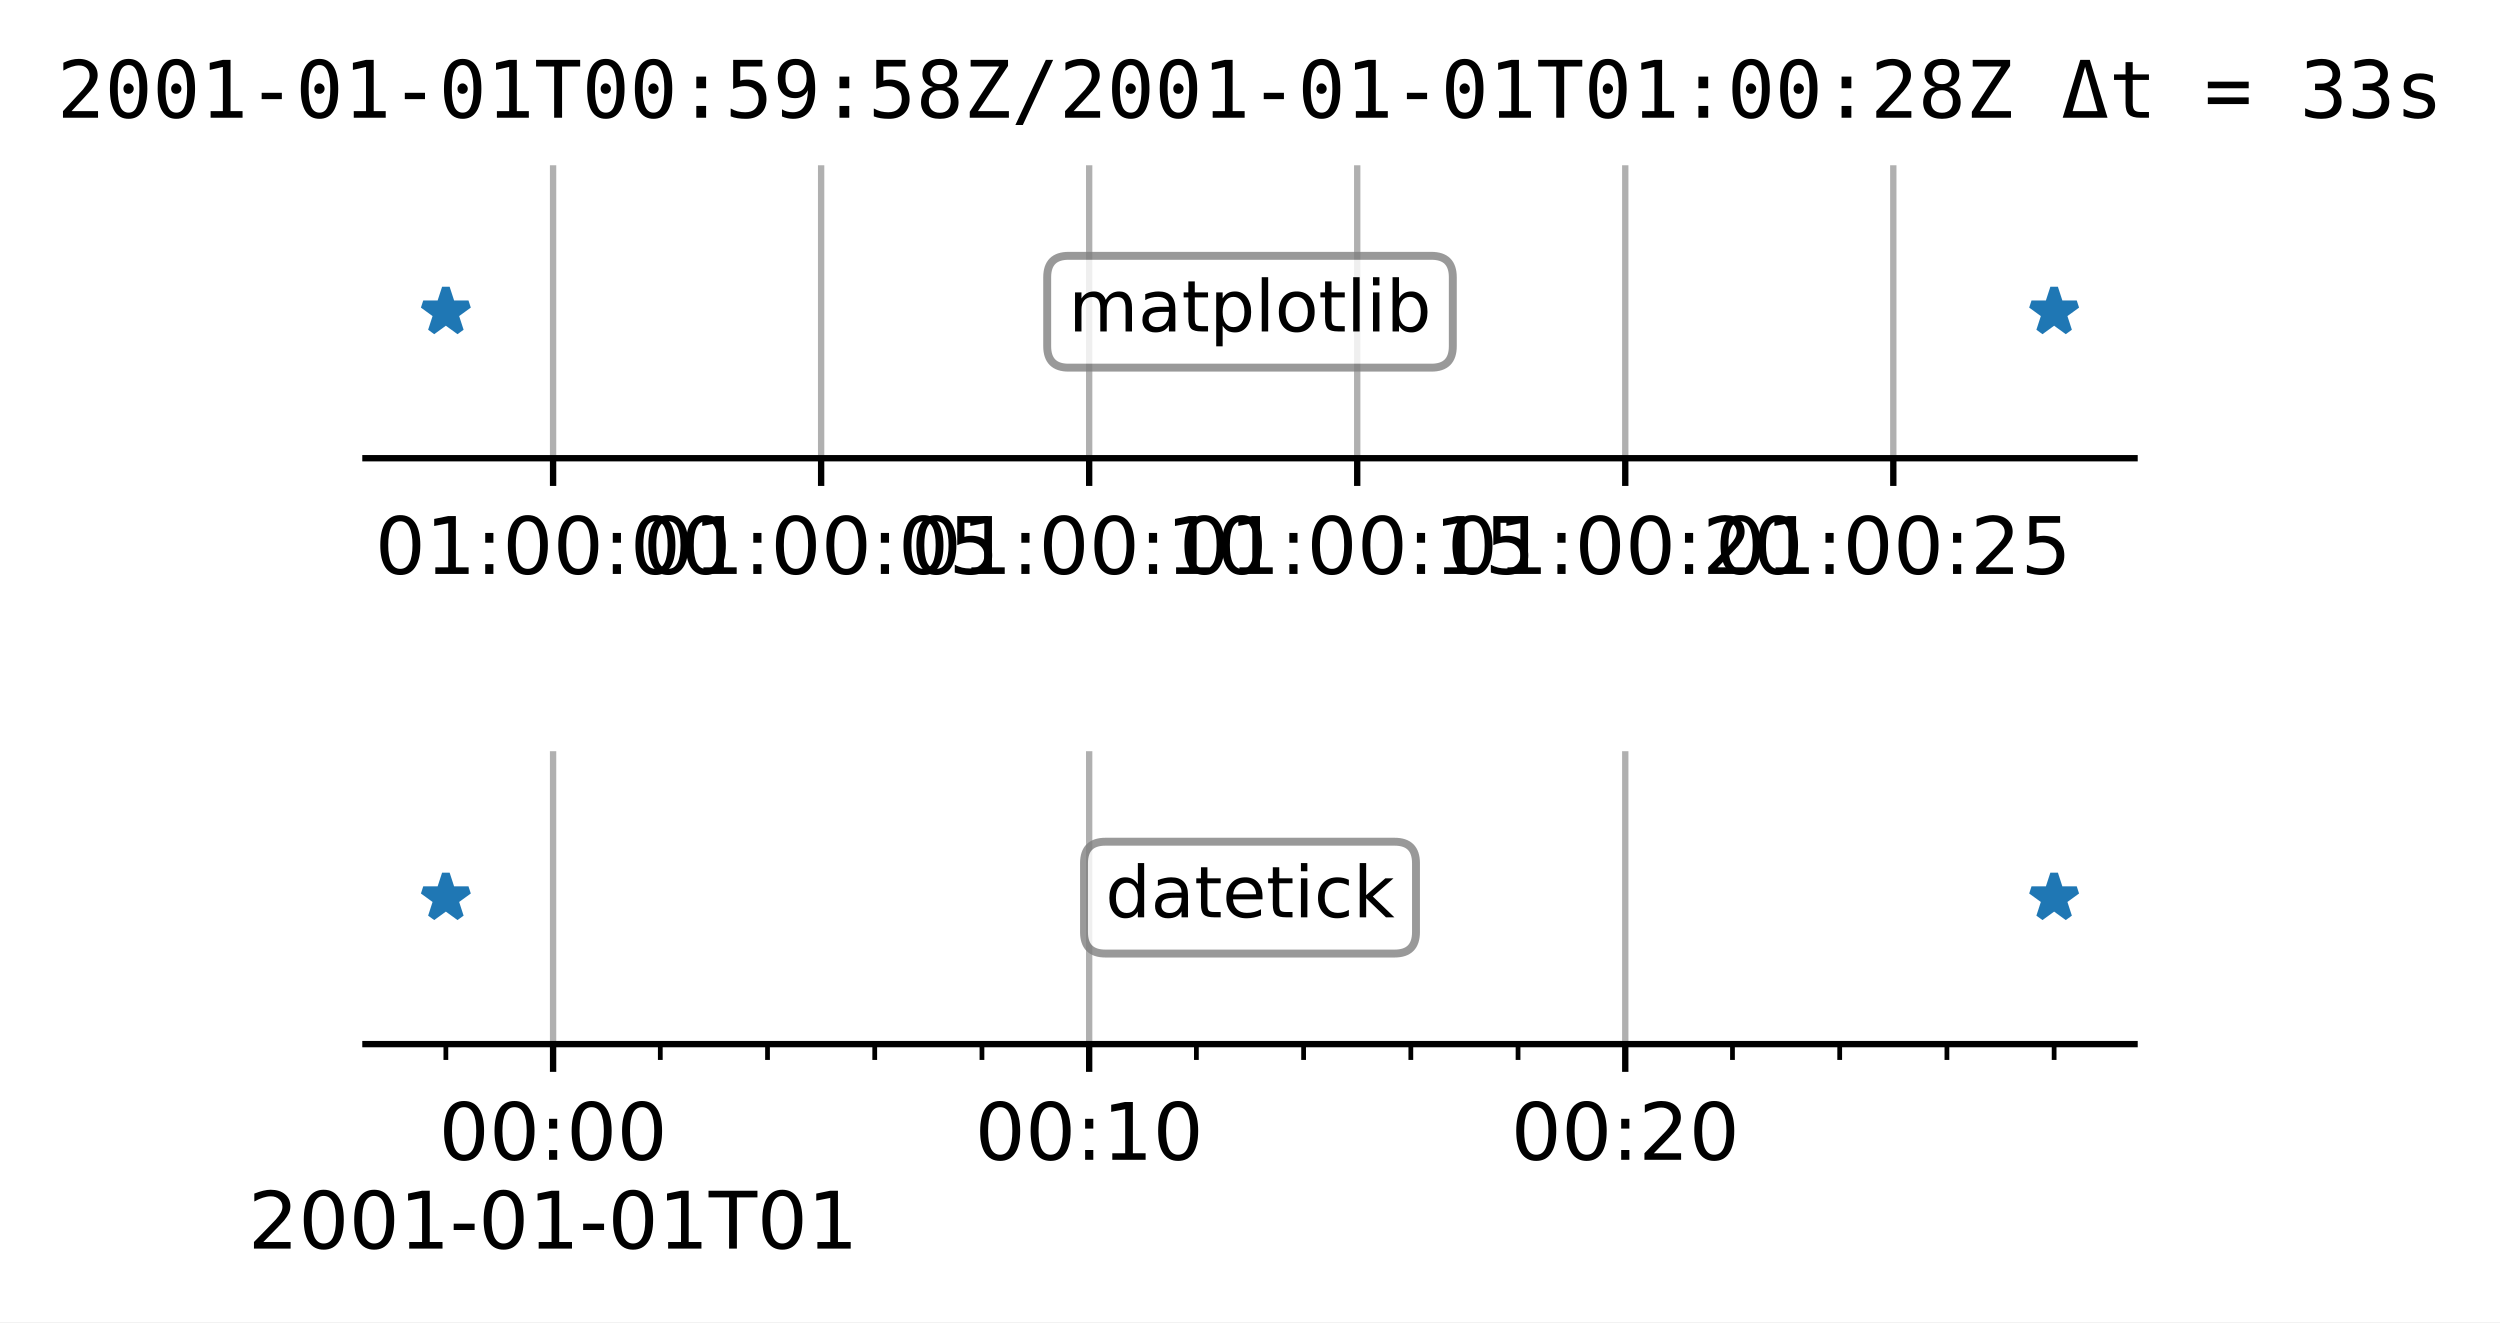
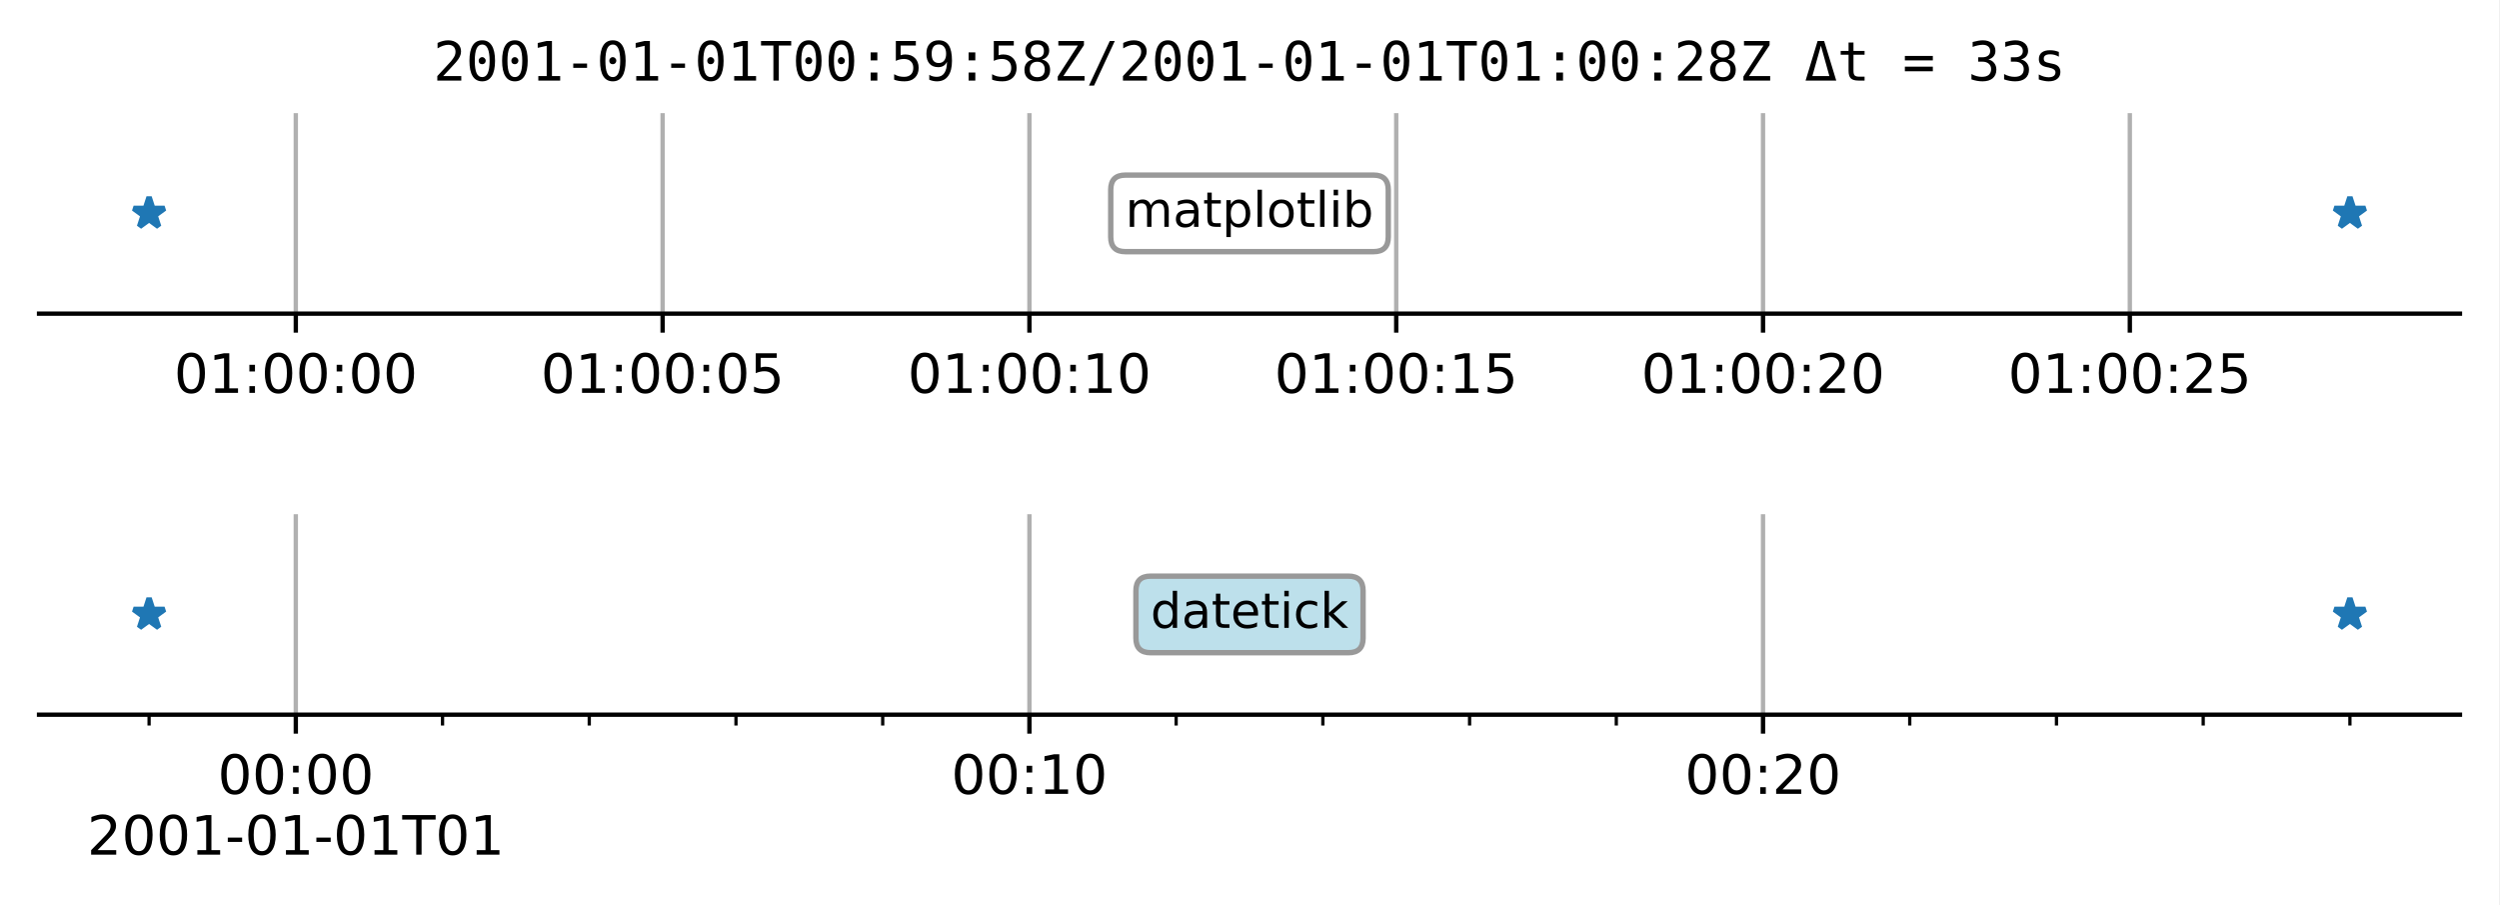
- <svg xmlns="http://www.w3.org/2000/svg" xmlns:xlink="http://www.w3.org/1999/xlink" width="315.416pt" height="166.808pt" viewBox="0 0 315.416 166.808" version="1.1">
+ <svg xmlns="http://www.w3.org/2000/svg" xmlns:xlink="http://www.w3.org/1999/xlink" width="460.8pt" height="166.808pt" viewBox="0 0 460.8 166.808" version="1.1">
  <defs>
    <style type="text/css">*{stroke-linejoin: round; stroke-linecap: butt}</style>
  </defs>
  <g id="figure_1">
    <g id="patch_1">
-       <path d="M 0 166.808  L 315.416 166.808  L 315.416 0  L 0 0  z " style="fill: #ffffff" />
+       <path d="M 0 166.808  L 460.8 166.808  L 460.8 0  L 0 0  z " style="fill: #ffffff" />
    </g>
    <g id="axes_1">
      <g id="patch_2">
-         <path d="M 46.108 57.812  L 269.308 57.812  L 269.308 20.852  L 46.108 20.852  z " style="fill: #ffffff" />
+         <path d="M 7.2 57.812  L 453.6 57.812  L 453.6 20.852  L 7.2 20.852  z " style="fill: #ffffff" />
      </g>
      <g id="matplotlib.axis_1">
        <g id="xtick_1">
          <g id="line2d_1">
-             <path d="M 69.781 57.812  L 69.781 20.852  " clip-path="url(#pea49b1fb48)" style="fill: none; stroke: #b0b0b0; stroke-width: 0.8; stroke-linecap: square" />
+             <path d="M 54.545 57.812  L 54.545 20.852  " clip-path="url(#p6fb5cd270e)" style="fill: none; stroke: #b0b0b0; stroke-width: 0.8; stroke-linecap: square" />
          </g>
          <g id="line2d_2">
            <defs>
              <path id="m1e6c41ab66" d="M 0 0  L 0 3.5  " style="stroke: #000000; stroke-width: 0.8" />
            </defs>
            <g>
-               <use xlink:href="#m1e6c41ab66" x="69.781" y="57.812" style="stroke: #000000; stroke-width: 0.8" />
+               <use xlink:href="#m1e6c41ab66" x="54.545" y="57.812" style="stroke: #000000; stroke-width: 0.8" />
            </g>
          </g>
          <g id="text_1">
-             <text style="font-size: 10px; font-family: 'DejaVu Sans', 'Bitstream Vera Sans', 'Computer Modern Sans Serif', 'Lucida Grande', 'Verdana', 'Geneva', 'Lucid', 'Arial', 'Helvetica', 'Avant Garde', sans-serif; text-anchor: middle" x="69.781" y="72.41" transform="rotate(-0 69.78054 72.41)">01:00:00</text>
+             <text style="font-size: 10px; font-family: 'DejaVu Sans', 'Bitstream Vera Sans', 'Computer Modern Sans Serif', 'Lucida Grande', 'Verdana', 'Geneva', 'Lucid', 'Arial', 'Helvetica', 'Avant Garde', sans-serif; text-anchor: middle" x="54.545" y="72.41" transform="rotate(-0 54.54546 72.41)">01:00:00</text>
          </g>
        </g>
        <g id="xtick_2">
          <g id="line2d_3">
-             <path d="M 103.599 57.812  L 103.599 20.852  " clip-path="url(#pea49b1fb48)" style="fill: none; stroke: #b0b0b0; stroke-width: 0.8; stroke-linecap: square" />
+             <path d="M 122.182 57.812  L 122.182 20.852  " clip-path="url(#p6fb5cd270e)" style="fill: none; stroke: #b0b0b0; stroke-width: 0.8; stroke-linecap: square" />
          </g>
          <g id="line2d_4">
            <g>
-               <use xlink:href="#m1e6c41ab66" x="103.599" y="57.812" style="stroke: #000000; stroke-width: 0.8" />
+               <use xlink:href="#m1e6c41ab66" x="122.182" y="57.812" style="stroke: #000000; stroke-width: 0.8" />
            </g>
          </g>
          <g id="text_2">
-             <text style="font-size: 10px; font-family: 'DejaVu Sans', 'Bitstream Vera Sans', 'Computer Modern Sans Serif', 'Lucida Grande', 'Verdana', 'Geneva', 'Lucid', 'Arial', 'Helvetica', 'Avant Garde', sans-serif; text-anchor: middle" x="103.599" y="72.41" transform="rotate(-0 103.5987 72.41)">01:00:05</text>
+             <text style="font-size: 10px; font-family: 'DejaVu Sans', 'Bitstream Vera Sans', 'Computer Modern Sans Serif', 'Lucida Grande', 'Verdana', 'Geneva', 'Lucid', 'Arial', 'Helvetica', 'Avant Garde', sans-serif; text-anchor: middle" x="122.182" y="72.41" transform="rotate(-0 122.1818 72.41)">01:00:05</text>
          </g>
        </g>
        <g id="xtick_3">
          <g id="line2d_5">
-             <path d="M 137.417 57.812  L 137.417 20.852  " clip-path="url(#pea49b1fb48)" style="fill: none; stroke: #b0b0b0; stroke-width: 0.8; stroke-linecap: square" />
+             <path d="M 189.818 57.812  L 189.818 20.852  " clip-path="url(#p6fb5cd270e)" style="fill: none; stroke: #b0b0b0; stroke-width: 0.8; stroke-linecap: square" />
          </g>
          <g id="line2d_6">
            <g>
-               <use xlink:href="#m1e6c41ab66" x="137.417" y="57.812" style="stroke: #000000; stroke-width: 0.8" />
+               <use xlink:href="#m1e6c41ab66" x="189.818" y="57.812" style="stroke: #000000; stroke-width: 0.8" />
            </g>
          </g>
          <g id="text_3">
-             <text style="font-size: 10px; font-family: 'DejaVu Sans', 'Bitstream Vera Sans', 'Computer Modern Sans Serif', 'Lucida Grande', 'Verdana', 'Geneva', 'Lucid', 'Arial', 'Helvetica', 'Avant Garde', sans-serif; text-anchor: middle" x="137.417" y="72.41" transform="rotate(-0 137.4169 72.41)">01:00:10</text>
+             <text style="font-size: 10px; font-family: 'DejaVu Sans', 'Bitstream Vera Sans', 'Computer Modern Sans Serif', 'Lucida Grande', 'Verdana', 'Geneva', 'Lucid', 'Arial', 'Helvetica', 'Avant Garde', sans-serif; text-anchor: middle" x="189.818" y="72.41" transform="rotate(-0 189.8182 72.41)">01:00:10</text>
          </g>
        </g>
        <g id="xtick_4">
          <g id="line2d_7">
-             <path d="M 171.235 57.812  L 171.235 20.852  " clip-path="url(#pea49b1fb48)" style="fill: none; stroke: #b0b0b0; stroke-width: 0.8; stroke-linecap: square" />
+             <path d="M 257.455 57.812  L 257.455 20.852  " clip-path="url(#p6fb5cd270e)" style="fill: none; stroke: #b0b0b0; stroke-width: 0.8; stroke-linecap: square" />
          </g>
          <g id="line2d_8">
            <g>
-               <use xlink:href="#m1e6c41ab66" x="171.235" y="57.812" style="stroke: #000000; stroke-width: 0.8" />
+               <use xlink:href="#m1e6c41ab66" x="257.455" y="57.812" style="stroke: #000000; stroke-width: 0.8" />
            </g>
          </g>
          <g id="text_4">
-             <text style="font-size: 10px; font-family: 'DejaVu Sans', 'Bitstream Vera Sans', 'Computer Modern Sans Serif', 'Lucida Grande', 'Verdana', 'Geneva', 'Lucid', 'Arial', 'Helvetica', 'Avant Garde', sans-serif; text-anchor: middle" x="171.235" y="72.41" transform="rotate(-0 171.2351 72.41)">01:00:15</text>
+             <text style="font-size: 10px; font-family: 'DejaVu Sans', 'Bitstream Vera Sans', 'Computer Modern Sans Serif', 'Lucida Grande', 'Verdana', 'Geneva', 'Lucid', 'Arial', 'Helvetica', 'Avant Garde', sans-serif; text-anchor: middle" x="257.455" y="72.41" transform="rotate(-0 257.4545 72.41)">01:00:15</text>
          </g>
        </g>
        <g id="xtick_5">
          <g id="line2d_9">
-             <path d="M 205.053 57.812  L 205.053 20.852  " clip-path="url(#pea49b1fb48)" style="fill: none; stroke: #b0b0b0; stroke-width: 0.8; stroke-linecap: square" />
+             <path d="M 325.091 57.812  L 325.091 20.852  " clip-path="url(#p6fb5cd270e)" style="fill: none; stroke: #b0b0b0; stroke-width: 0.8; stroke-linecap: square" />
          </g>
          <g id="line2d_10">
            <g>
-               <use xlink:href="#m1e6c41ab66" x="205.053" y="57.812" style="stroke: #000000; stroke-width: 0.8" />
+               <use xlink:href="#m1e6c41ab66" x="325.091" y="57.812" style="stroke: #000000; stroke-width: 0.8" />
            </g>
          </g>
          <g id="text_5">
-             <text style="font-size: 10px; font-family: 'DejaVu Sans', 'Bitstream Vera Sans', 'Computer Modern Sans Serif', 'Lucida Grande', 'Verdana', 'Geneva', 'Lucid', 'Arial', 'Helvetica', 'Avant Garde', sans-serif; text-anchor: middle" x="205.053" y="72.41" transform="rotate(-0 205.0533 72.41)">01:00:20</text>
+             <text style="font-size: 10px; font-family: 'DejaVu Sans', 'Bitstream Vera Sans', 'Computer Modern Sans Serif', 'Lucida Grande', 'Verdana', 'Geneva', 'Lucid', 'Arial', 'Helvetica', 'Avant Garde', sans-serif; text-anchor: middle" x="325.091" y="72.41" transform="rotate(-0 325.0909 72.41)">01:00:20</text>
          </g>
        </g>
        <g id="xtick_6">
          <g id="line2d_11">
-             <path d="M 238.871 57.812  L 238.871 20.852  " clip-path="url(#pea49b1fb48)" style="fill: none; stroke: #b0b0b0; stroke-width: 0.8; stroke-linecap: square" />
+             <path d="M 392.727 57.812  L 392.727 20.852  " clip-path="url(#p6fb5cd270e)" style="fill: none; stroke: #b0b0b0; stroke-width: 0.8; stroke-linecap: square" />
          </g>
          <g id="line2d_12">
            <g>
-               <use xlink:href="#m1e6c41ab66" x="238.871" y="57.812" style="stroke: #000000; stroke-width: 0.8" />
+               <use xlink:href="#m1e6c41ab66" x="392.727" y="57.812" style="stroke: #000000; stroke-width: 0.8" />
            </g>
          </g>
          <g id="text_6">
-             <text style="font-size: 10px; font-family: 'DejaVu Sans', 'Bitstream Vera Sans', 'Computer Modern Sans Serif', 'Lucida Grande', 'Verdana', 'Geneva', 'Lucid', 'Arial', 'Helvetica', 'Avant Garde', sans-serif; text-anchor: middle" x="238.871" y="72.41" transform="rotate(-0 238.8714 72.41)">01:00:25</text>
+             <text style="font-size: 10px; font-family: 'DejaVu Sans', 'Bitstream Vera Sans', 'Computer Modern Sans Serif', 'Lucida Grande', 'Verdana', 'Geneva', 'Lucid', 'Arial', 'Helvetica', 'Avant Garde', sans-serif; text-anchor: middle" x="392.727" y="72.41" transform="rotate(-0 392.7273 72.41)">01:00:25</text>
          </g>
        </g>
      </g>
      <g id="line2d_13">
        <defs>
          <path id="maf42e94cd1" d="M 0 -3  L -0.674 -0.927  L -2.853 -0.927  L -1.09 0.354  L -1.763 2.427  L -0 1.146  L 1.763 2.427  L 1.09 0.354  L 2.853 -0.927  L 0.674 -0.927  z " style="stroke: #1f77b4; stroke-linejoin: bevel" />
        </defs>
-         <g clip-path="url(#pea49b1fb48)">
-           <use xlink:href="#maf42e94cd1" x="56.253" y="39.332" style="fill: #1f77b4; stroke: #1f77b4; stroke-linejoin: bevel" />
-           <use xlink:href="#maf42e94cd1" x="259.162" y="39.332" style="fill: #1f77b4; stroke: #1f77b4; stroke-linejoin: bevel" />
+         <g clip-path="url(#p6fb5cd270e)">
+           <use xlink:href="#maf42e94cd1" x="27.491" y="39.332" style="fill: #1f77b4; stroke: #1f77b4; stroke-linejoin: bevel" />
+           <use xlink:href="#maf42e94cd1" x="433.309" y="39.332" style="fill: #1f77b4; stroke: #1f77b4; stroke-linejoin: bevel" />
        </g>
      </g>
      <g id="patch_3">
-         <path d="M 46.108 57.812  L 269.308 57.812  " style="fill: none; stroke: #000000; stroke-width: 0.8; stroke-linejoin: miter; stroke-linecap: square" />
+         <path d="M 7.2 57.812  L 453.6 57.812  " style="fill: none; stroke: #000000; stroke-width: 0.8; stroke-linejoin: miter; stroke-linecap: square" />
      </g>
      <g id="text_7">
        <g id="patch_4">
-           <path d="M 134.821 46.387  L 180.595 46.387  Q 183.295 46.387 183.295 43.687  L 183.295 34.976  Q 183.295 32.276 180.595 32.276  L 134.821 32.276  Q 132.121 32.276 132.121 34.976  L 132.121 43.687  Q 132.121 46.387 134.821 46.387  z " style="fill: #ffffff; opacity: 0.8; stroke: #808080; stroke-linejoin: miter" />
-         </g>
-         <text style="font-size: 9px; font-family: 'DejaVu Sans', 'Bitstream Vera Sans', 'Computer Modern Sans Serif', 'Lucida Grande', 'Verdana', 'Geneva', 'Lucid', 'Arial', 'Helvetica', 'Avant Garde', sans-serif; text-anchor: middle" x="157.708" y="41.815" transform="rotate(-0 157.7078 41.815)">matplotlib</text>
+           <path d="M 207.513 46.387  L 253.287 46.387  Q 255.987 46.387 255.987 43.687  L 255.987 34.976  Q 255.987 32.276 253.287 32.276  L 207.513 32.276  Q 204.813 32.276 204.813 34.976  L 204.813 43.687  Q 204.813 46.387 207.513 46.387  z " style="fill: #ffffff; opacity: 0.8; stroke: #808080; stroke-linejoin: miter" />
+         </g>
+         <text style="font-size: 9px; font-family: 'DejaVu Sans', 'Bitstream Vera Sans', 'Computer Modern Sans Serif', 'Lucida Grande', 'Verdana', 'Geneva', 'Lucid', 'Arial', 'Helvetica', 'Avant Garde', sans-serif; text-anchor: middle" x="230.4" y="41.815" transform="rotate(-0 230.4 41.815)">matplotlib</text>
      </g>
      <g id="text_8">
-         <text style="font-size: 10px; font-family: 'DejaVu Sans Mono', 'Bitstream Vera Sans Mono', 'Computer Modern Typewriter', 'Andale Mono', 'Nimbus Mono L', 'Courier New', 'Courier', 'Fixed', 'Terminal', monospace; text-anchor: middle" x="157.708" y="14.852" transform="rotate(-0 157.7078 14.85156)">2001-01-01T00:59:58Z/2001-01-01T01:00:28Z Δt = 33s</text>
+         <text style="font-size: 10px; font-family: 'DejaVu Sans Mono', 'Bitstream Vera Sans Mono', 'Computer Modern Typewriter', 'Andale Mono', 'Nimbus Mono L', 'Courier New', 'Courier', 'Fixed', 'Terminal', monospace; text-anchor: middle" x="230.4" y="14.852" transform="rotate(-0 230.4 14.85156)">2001-01-01T00:59:58Z/2001-01-01T01:00:28Z Δt = 33s</text>
      </g>
    </g>
    <g id="axes_2">
      <g id="patch_5">
-         <path d="M 46.108 131.732  L 269.308 131.732  L 269.308 94.772  L 46.108 94.772  z " style="fill: #ffffff" />
+         <path d="M 7.2 131.732  L 453.6 131.732  L 453.6 94.772  L 7.2 94.772  z " style="fill: #ffffff" />
      </g>
      <g id="matplotlib.axis_2">
        <g id="xtick_7">
          <g id="line2d_14">
-             <path d="M 69.781 131.732  L 69.781 94.772  " clip-path="url(#pc01615e45f)" style="fill: none; stroke: #b0b0b0; stroke-width: 0.8; stroke-linecap: square" />
+             <path d="M 54.545 131.732  L 54.545 94.772  " clip-path="url(#p59f42ca326)" style="fill: none; stroke: #b0b0b0; stroke-width: 0.8; stroke-linecap: square" />
          </g>
          <g id="line2d_15">
            <g>
-               <use xlink:href="#m1e6c41ab66" x="69.781" y="131.732" style="stroke: #000000; stroke-width: 0.8" />
+               <use xlink:href="#m1e6c41ab66" x="54.545" y="131.732" style="stroke: #000000; stroke-width: 0.8" />
            </g>
          </g>
          <g id="text_9">
-             <text style="font-size: 10px; font-family: 'DejaVu Sans', 'Bitstream Vera Sans', 'Computer Modern Sans Serif', 'Lucida Grande', 'Verdana', 'Geneva', 'Lucid', 'Arial', 'Helvetica', 'Avant Garde', sans-serif" transform="translate(55.37116 146.33)">00:00</text>
-             <text style="font-size: 10px; font-family: 'DejaVu Sans', 'Bitstream Vera Sans', 'Computer Modern Sans Serif', 'Lucida Grande', 'Verdana', 'Geneva', 'Lucid', 'Arial', 'Helvetica', 'Avant Garde', sans-serif" transform="translate(31.30632 157.5278)">2001-01-01T01</text>
+             <text style="font-size: 10px; font-family: 'DejaVu Sans', 'Bitstream Vera Sans', 'Computer Modern Sans Serif', 'Lucida Grande', 'Verdana', 'Geneva', 'Lucid', 'Arial', 'Helvetica', 'Avant Garde', sans-serif" transform="translate(40.13608 146.33)">00:00</text>
+             <text style="font-size: 10px; font-family: 'DejaVu Sans', 'Bitstream Vera Sans', 'Computer Modern Sans Serif', 'Lucida Grande', 'Verdana', 'Geneva', 'Lucid', 'Arial', 'Helvetica', 'Avant Garde', sans-serif" transform="translate(16.07124 157.5278)">2001-01-01T01</text>
          </g>
        </g>
        <g id="xtick_8">
          <g id="line2d_16">
-             <path d="M 137.417 131.732  L 137.417 94.772  " clip-path="url(#pc01615e45f)" style="fill: none; stroke: #b0b0b0; stroke-width: 0.8; stroke-linecap: square" />
+             <path d="M 189.818 131.732  L 189.818 94.772  " clip-path="url(#p59f42ca326)" style="fill: none; stroke: #b0b0b0; stroke-width: 0.8; stroke-linecap: square" />
          </g>
          <g id="line2d_17">
            <g>
-               <use xlink:href="#m1e6c41ab66" x="137.417" y="131.732" style="stroke: #000000; stroke-width: 0.8" />
+               <use xlink:href="#m1e6c41ab66" x="189.818" y="131.732" style="stroke: #000000; stroke-width: 0.8" />
            </g>
          </g>
          <g id="text_10">
-             <text style="font-size: 10px; font-family: 'DejaVu Sans', 'Bitstream Vera Sans', 'Computer Modern Sans Serif', 'Lucida Grande', 'Verdana', 'Geneva', 'Lucid', 'Arial', 'Helvetica', 'Avant Garde', sans-serif; text-anchor: middle" x="137.417" y="146.33" transform="rotate(-0 137.4169 146.33)">00:10</text>
+             <text style="font-size: 10px; font-family: 'DejaVu Sans', 'Bitstream Vera Sans', 'Computer Modern Sans Serif', 'Lucida Grande', 'Verdana', 'Geneva', 'Lucid', 'Arial', 'Helvetica', 'Avant Garde', sans-serif; text-anchor: middle" x="189.818" y="146.33" transform="rotate(-0 189.8182 146.33)">00:10</text>
          </g>
        </g>
        <g id="xtick_9">
          <g id="line2d_18">
-             <path d="M 205.053 131.732  L 205.053 94.772  " clip-path="url(#pc01615e45f)" style="fill: none; stroke: #b0b0b0; stroke-width: 0.8; stroke-linecap: square" />
+             <path d="M 325.091 131.732  L 325.091 94.772  " clip-path="url(#p59f42ca326)" style="fill: none; stroke: #b0b0b0; stroke-width: 0.8; stroke-linecap: square" />
          </g>
          <g id="line2d_19">
            <g>
-               <use xlink:href="#m1e6c41ab66" x="205.053" y="131.732" style="stroke: #000000; stroke-width: 0.8" />
+               <use xlink:href="#m1e6c41ab66" x="325.091" y="131.732" style="stroke: #000000; stroke-width: 0.8" />
            </g>
          </g>
          <g id="text_11">
-             <text style="font-size: 10px; font-family: 'DejaVu Sans', 'Bitstream Vera Sans', 'Computer Modern Sans Serif', 'Lucida Grande', 'Verdana', 'Geneva', 'Lucid', 'Arial', 'Helvetica', 'Avant Garde', sans-serif; text-anchor: middle" x="205.053" y="146.33" transform="rotate(-0 205.0533 146.33)">00:20</text>
+             <text style="font-size: 10px; font-family: 'DejaVu Sans', 'Bitstream Vera Sans', 'Computer Modern Sans Serif', 'Lucida Grande', 'Verdana', 'Geneva', 'Lucid', 'Arial', 'Helvetica', 'Avant Garde', sans-serif; text-anchor: middle" x="325.091" y="146.33" transform="rotate(-0 325.0909 146.33)">00:20</text>
          </g>
        </g>
        <g id="xtick_10">
          <g id="line2d_20">
            <defs>
              <path id="m7da8c832f9" d="M 0 0  L 0 2  " style="stroke: #000000; stroke-width: 0.6" />
            </defs>
            <g>
-               <use xlink:href="#m7da8c832f9" x="56.253" y="131.732" style="stroke: #000000; stroke-width: 0.6" />
+               <use xlink:href="#m7da8c832f9" x="27.491" y="131.732" style="stroke: #000000; stroke-width: 0.6" />
            </g>
          </g>
        </g>
        <g id="xtick_11">
          <g id="line2d_21">
            <g>
-               <use xlink:href="#m7da8c832f9" x="83.308" y="131.732" style="stroke: #000000; stroke-width: 0.6" />
+               <use xlink:href="#m7da8c832f9" x="81.6" y="131.732" style="stroke: #000000; stroke-width: 0.6" />
            </g>
          </g>
        </g>
        <g id="xtick_12">
          <g id="line2d_22">
            <g>
-               <use xlink:href="#m7da8c832f9" x="96.835" y="131.732" style="stroke: #000000; stroke-width: 0.6" />
+               <use xlink:href="#m7da8c832f9" x="108.655" y="131.732" style="stroke: #000000; stroke-width: 0.6" />
            </g>
          </g>
        </g>
        <g id="xtick_13">
          <g id="line2d_23">
            <g>
-               <use xlink:href="#m7da8c832f9" x="110.362" y="131.732" style="stroke: #000000; stroke-width: 0.6" />
+               <use xlink:href="#m7da8c832f9" x="135.709" y="131.732" style="stroke: #000000; stroke-width: 0.6" />
            </g>
          </g>
        </g>
        <g id="xtick_14">
          <g id="line2d_24">
            <g>
-               <use xlink:href="#m7da8c832f9" x="123.89" y="131.732" style="stroke: #000000; stroke-width: 0.6" />
+               <use xlink:href="#m7da8c832f9" x="162.764" y="131.732" style="stroke: #000000; stroke-width: 0.6" />
            </g>
          </g>
        </g>
        <g id="xtick_15">
          <g id="line2d_25">
            <g>
-               <use xlink:href="#m7da8c832f9" x="150.944" y="131.732" style="stroke: #000000; stroke-width: 0.6" />
+               <use xlink:href="#m7da8c832f9" x="216.873" y="131.732" style="stroke: #000000; stroke-width: 0.6" />
            </g>
          </g>
        </g>
        <g id="xtick_16">
          <g id="line2d_26">
            <g>
-               <use xlink:href="#m7da8c832f9" x="164.471" y="131.732" style="stroke: #000000; stroke-width: 0.6" />
+               <use xlink:href="#m7da8c832f9" x="243.927" y="131.732" style="stroke: #000000; stroke-width: 0.6" />
            </g>
          </g>
        </g>
        <g id="xtick_17">
          <g id="line2d_27">
            <g>
-               <use xlink:href="#m7da8c832f9" x="177.999" y="131.732" style="stroke: #000000; stroke-width: 0.6" />
+               <use xlink:href="#m7da8c832f9" x="270.982" y="131.732" style="stroke: #000000; stroke-width: 0.6" />
            </g>
          </g>
        </g>
        <g id="xtick_18">
          <g id="line2d_28">
            <g>
-               <use xlink:href="#m7da8c832f9" x="191.526" y="131.732" style="stroke: #000000; stroke-width: 0.6" />
+               <use xlink:href="#m7da8c832f9" x="298.036" y="131.732" style="stroke: #000000; stroke-width: 0.6" />
            </g>
          </g>
        </g>
        <g id="xtick_19">
          <g id="line2d_29">
            <g>
-               <use xlink:href="#m7da8c832f9" x="218.581" y="131.732" style="stroke: #000000; stroke-width: 0.6" />
+               <use xlink:href="#m7da8c832f9" x="352.145" y="131.732" style="stroke: #000000; stroke-width: 0.6" />
            </g>
          </g>
        </g>
        <g id="xtick_20">
          <g id="line2d_30">
            <g>
-               <use xlink:href="#m7da8c832f9" x="232.108" y="131.732" style="stroke: #000000; stroke-width: 0.6" />
+               <use xlink:href="#m7da8c832f9" x="379.2" y="131.732" style="stroke: #000000; stroke-width: 0.6" />
            </g>
          </g>
        </g>
        <g id="xtick_21">
          <g id="line2d_31">
            <g>
-               <use xlink:href="#m7da8c832f9" x="245.635" y="131.732" style="stroke: #000000; stroke-width: 0.6" />
+               <use xlink:href="#m7da8c832f9" x="406.255" y="131.732" style="stroke: #000000; stroke-width: 0.6" />
            </g>
          </g>
        </g>
        <g id="xtick_22">
          <g id="line2d_32">
            <g>
-               <use xlink:href="#m7da8c832f9" x="259.162" y="131.732" style="stroke: #000000; stroke-width: 0.6" />
+               <use xlink:href="#m7da8c832f9" x="433.309" y="131.732" style="stroke: #000000; stroke-width: 0.6" />
            </g>
          </g>
        </g>
      </g>
      <g id="line2d_33">
-         <g clip-path="url(#pc01615e45f)">
-           <use xlink:href="#maf42e94cd1" x="56.253" y="113.252" style="fill: #1f77b4; stroke: #1f77b4; stroke-linejoin: bevel" />
-           <use xlink:href="#maf42e94cd1" x="259.162" y="113.252" style="fill: #1f77b4; stroke: #1f77b4; stroke-linejoin: bevel" />
+         <g clip-path="url(#p59f42ca326)">
+           <use xlink:href="#maf42e94cd1" x="27.491" y="113.252" style="fill: #1f77b4; stroke: #1f77b4; stroke-linejoin: bevel" />
+           <use xlink:href="#maf42e94cd1" x="433.309" y="113.252" style="fill: #1f77b4; stroke: #1f77b4; stroke-linejoin: bevel" />
        </g>
      </g>
      <g id="patch_6">
-         <path d="M 46.108 131.732  L 269.308 131.732  " style="fill: none; stroke: #000000; stroke-width: 0.8; stroke-linejoin: miter; stroke-linecap: square" />
+         <path d="M 7.2 131.732  L 453.6 131.732  " style="fill: none; stroke: #000000; stroke-width: 0.8; stroke-linejoin: miter; stroke-linecap: square" />
      </g>
      <g id="text_12">
        <g id="patch_7">
-           <path d="M 139.466 120.307  L 175.95 120.307  Q 178.65 120.307 178.65 117.607  L 178.65 108.896  Q 178.65 106.196 175.95 106.196  L 139.466 106.196  Q 136.766 106.196 136.766 108.896  L 136.766 117.607  Q 136.766 120.307 139.466 120.307  z " style="fill: #ffffff; opacity: 0.8; stroke: #808080; stroke-linejoin: miter" />
-         </g>
-         <text style="font-size: 9px; font-family: 'DejaVu Sans', 'Bitstream Vera Sans', 'Computer Modern Sans Serif', 'Lucida Grande', 'Verdana', 'Geneva', 'Lucid', 'Arial', 'Helvetica', 'Avant Garde', sans-serif; text-anchor: middle" x="157.708" y="115.735" transform="rotate(-0 157.7078 115.735)">datetick</text>
+           <path d="M 212.158 120.307  L 248.642 120.307  Q 251.342 120.307 251.342 117.607  L 251.342 108.896  Q 251.342 106.196 248.642 106.196  L 212.158 106.196  Q 209.458 106.196 209.458 108.896  L 209.458 117.607  Q 209.458 120.307 212.158 120.307  z " style="fill: #add8e6; opacity: 0.8; stroke: #808080; stroke-linejoin: miter" />
+         </g>
+         <text style="font-size: 9px; font-family: 'DejaVu Sans', 'Bitstream Vera Sans', 'Computer Modern Sans Serif', 'Lucida Grande', 'Verdana', 'Geneva', 'Lucid', 'Arial', 'Helvetica', 'Avant Garde', sans-serif; text-anchor: middle" x="230.4" y="115.735" transform="rotate(-0 230.4 115.735)">datetick</text>
      </g>
    </g>
  </g>
  <defs>
-     <clipPath id="pea49b1fb48">
-       <rect x="46.108" y="20.852" width="223.2" height="36.96" />
+     <clipPath id="p6fb5cd270e">
+       <rect x="7.2" y="20.852" width="446.4" height="36.96" />
    </clipPath>
-     <clipPath id="pc01615e45f">
-       <rect x="46.108" y="94.772" width="223.2" height="36.96" />
+     <clipPath id="p59f42ca326">
+       <rect x="7.2" y="94.772" width="446.4" height="36.96" />
    </clipPath>
  </defs>
</svg>
